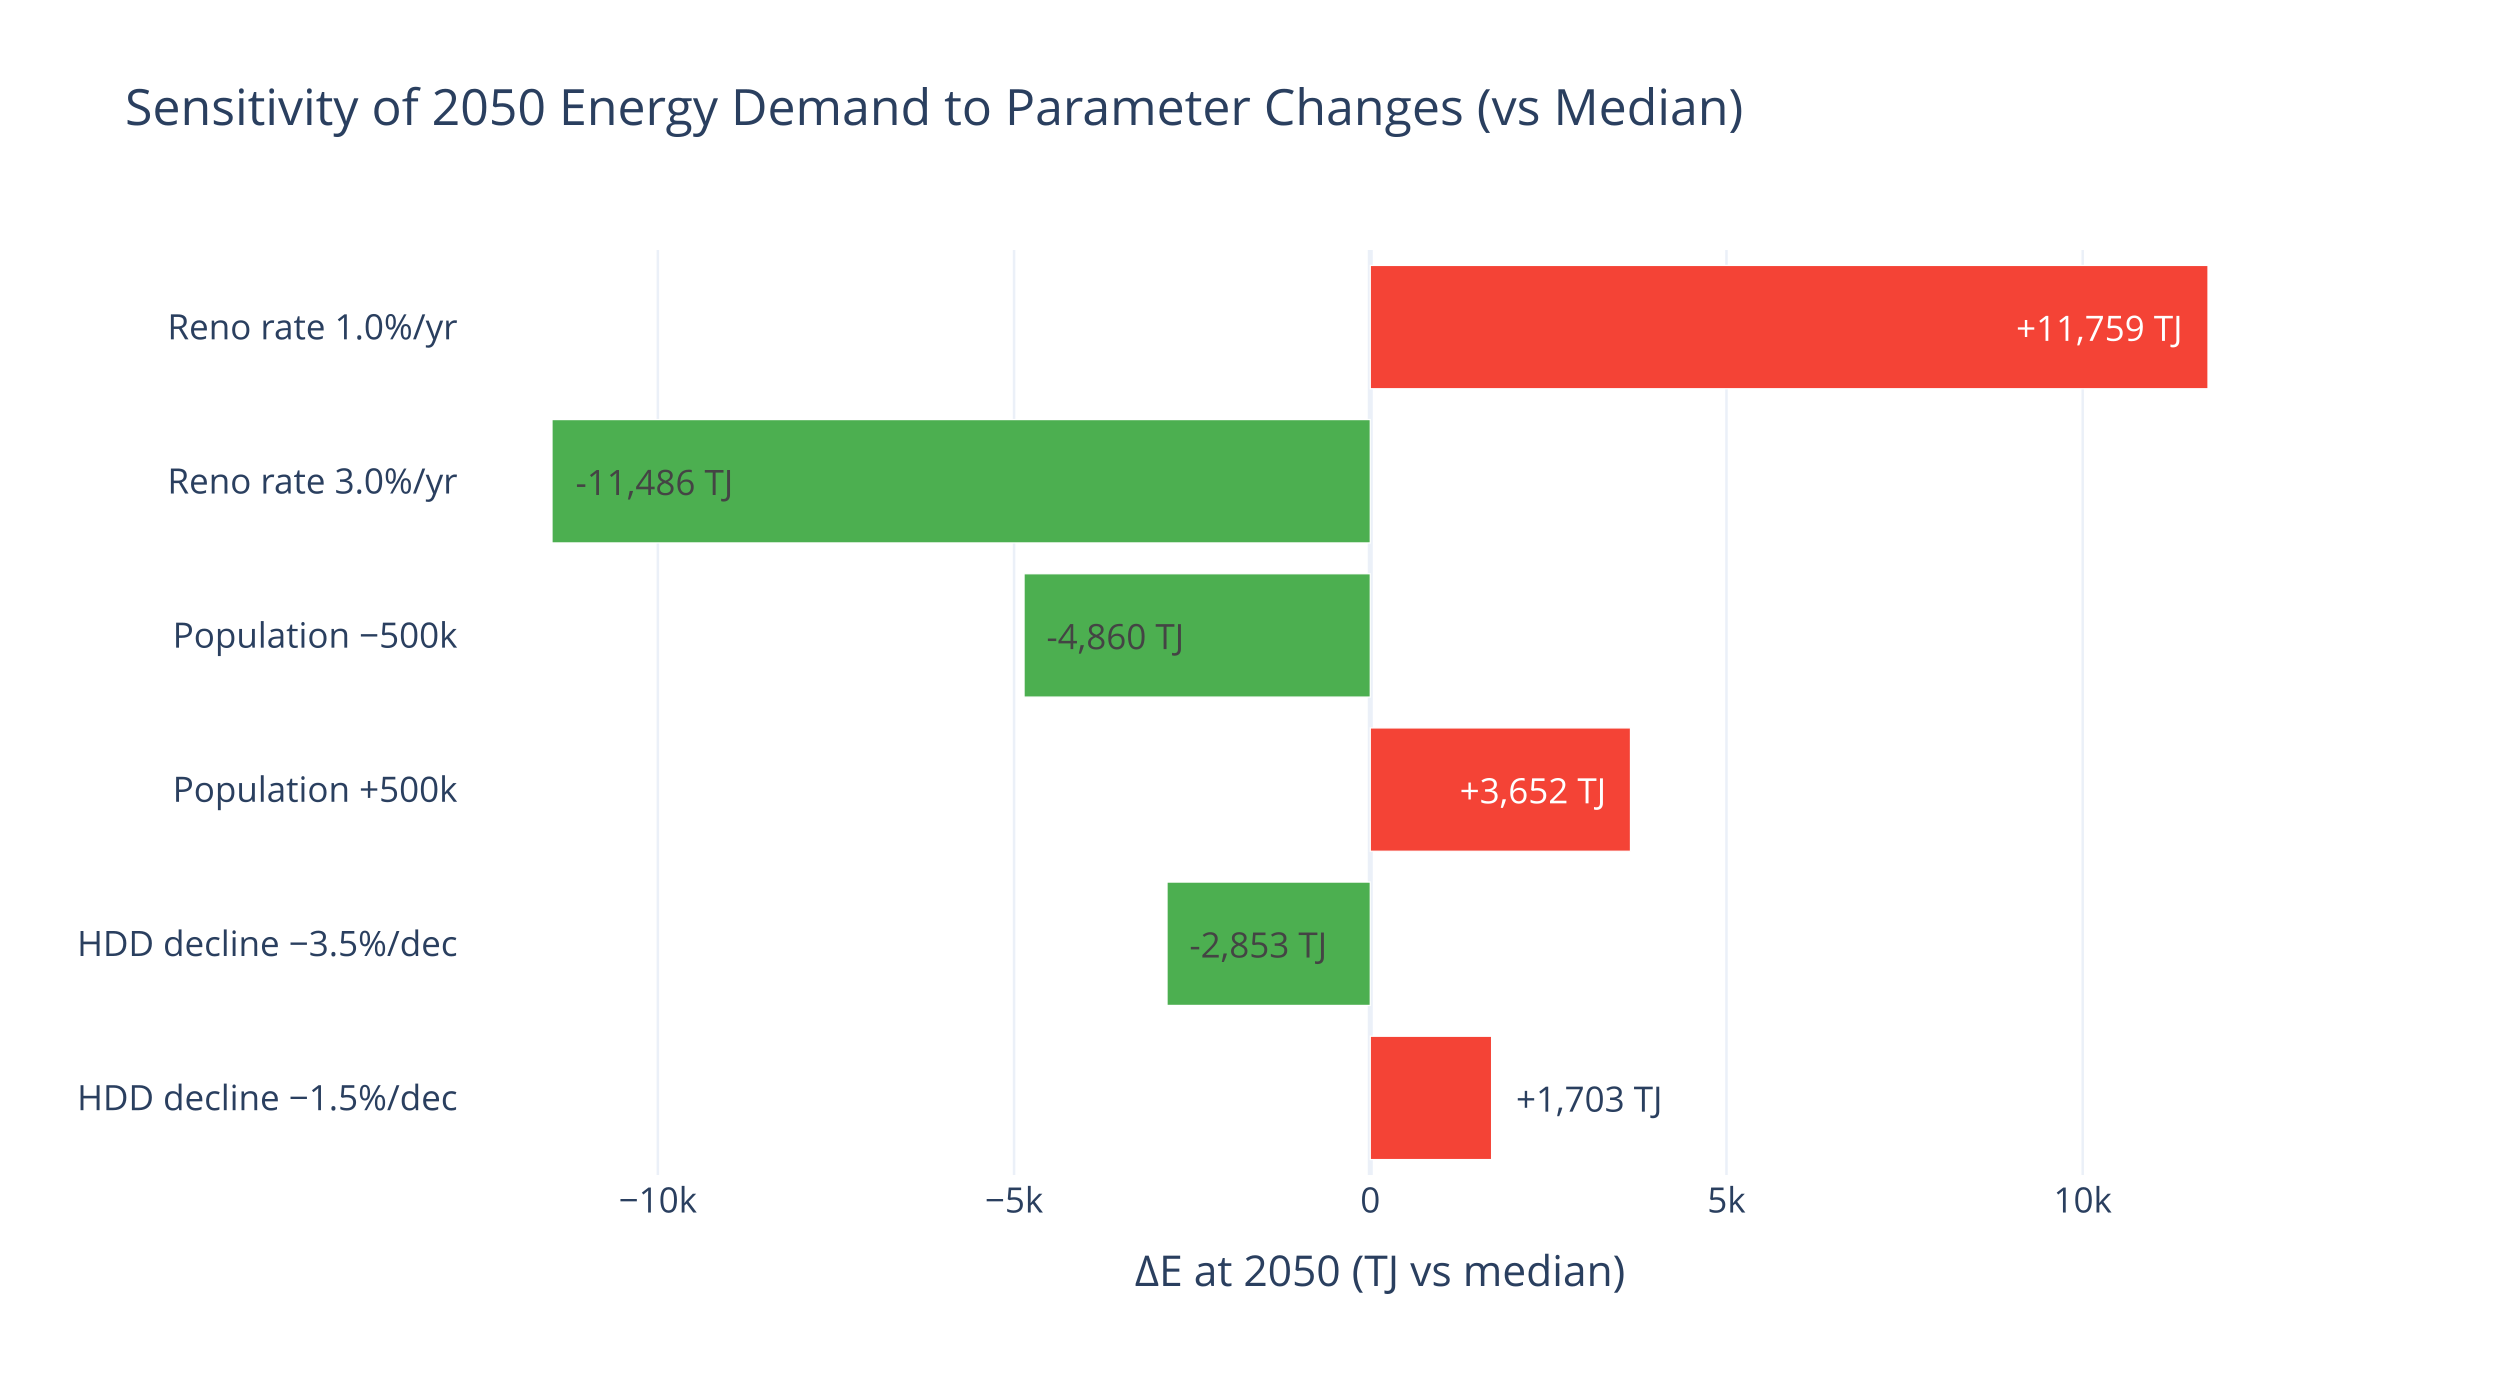
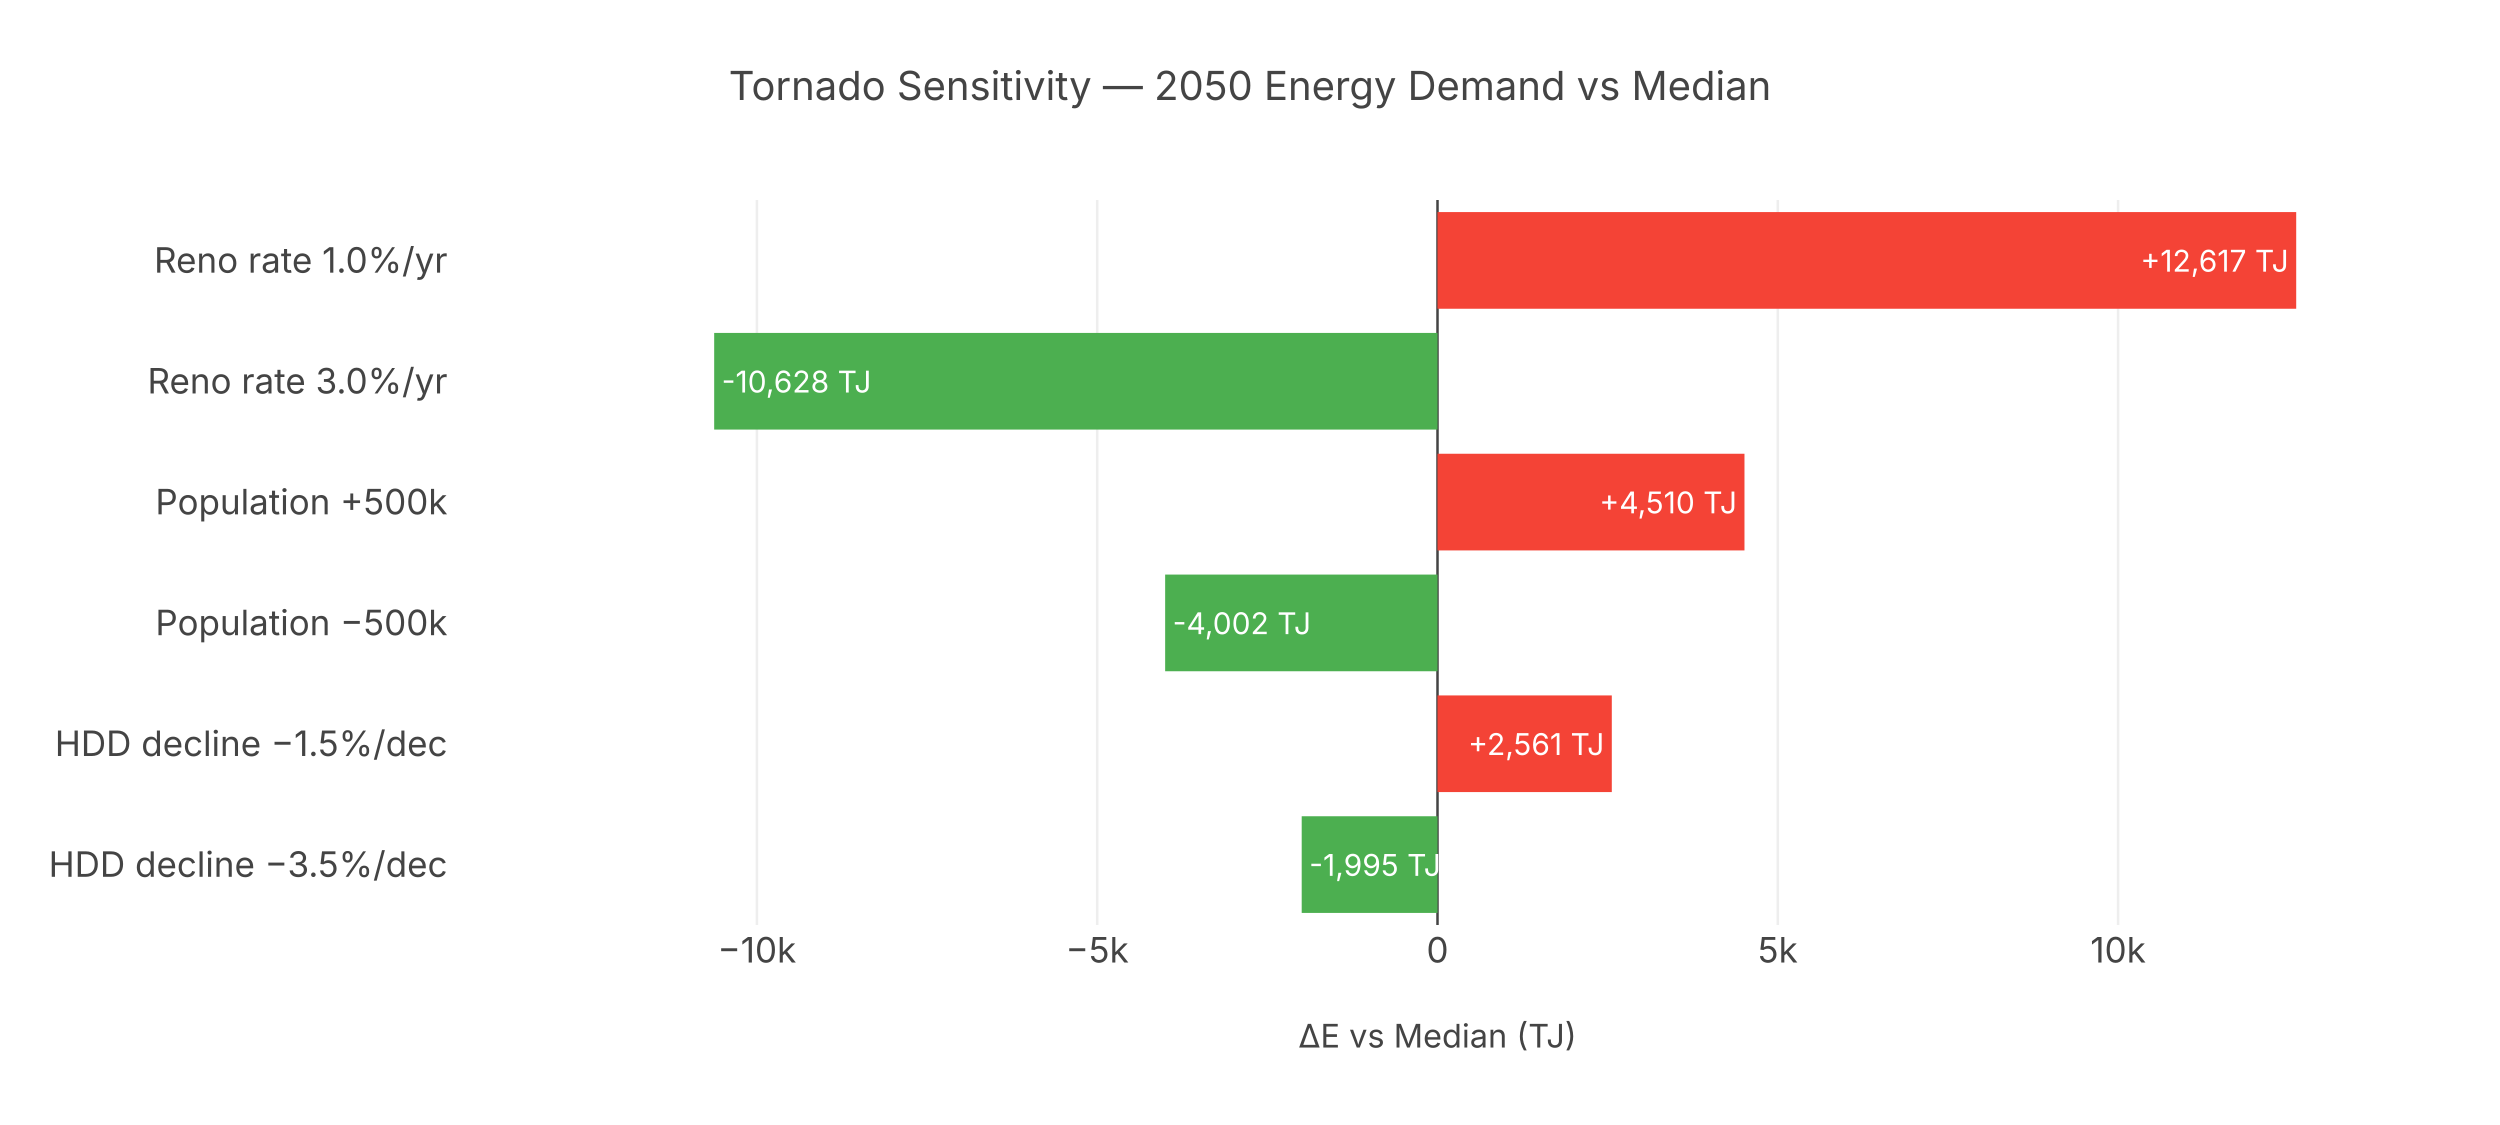
- <svg xmlns="http://www.w3.org/2000/svg" class="main-svg" width="1000" height="550" style="" viewBox="0 0 1000 550">
-   <rect x="0" y="0" width="1000" height="550" style="fill: rgb(255, 255, 255); fill-opacity: 1;" />
-   <defs id="defs-6c5212">
+ <svg xmlns="http://www.w3.org/2000/svg" class="main-svg" width="1000" height="450" style="" viewBox="0 0 1000 450">
+   <rect x="0" y="0" width="1000" height="450" style="fill: rgb(255, 255, 255); fill-opacity: 1;" />
+   <defs id="defs-5eb205">
    <g class="clips">
-       <clipPath id="clip6c5212xyplot" class="plotclip">
-         <rect width="736" height="370" />
+       <clipPath id="clip5eb205xyplot" class="plotclip">
+         <rect width="790" height="290" />
      </clipPath>
-       <clipPath class="axesclip" id="clip6c5212x">
-         <rect x="184" y="0" width="736" height="550" />
+       <clipPath class="axesclip" id="clip5eb205x">
+         <rect x="180" y="0" width="790" height="450" />
      </clipPath>
-       <clipPath class="axesclip" id="clip6c5212y">
-         <rect x="0" y="100" width="1000" height="370" />
+       <clipPath class="axesclip" id="clip5eb205y">
+         <rect x="0" y="80" width="1000" height="290" />
      </clipPath>
-       <clipPath class="axesclip" id="clip6c5212xy">
-         <rect x="184" y="100" width="736" height="370" />
+       <clipPath class="axesclip" id="clip5eb205xy">
+         <rect x="180" y="80" width="790" height="290" />
      </clipPath>
    </g>
    <g class="gradients" />
    <g class="patterns" />
  </defs>
  <g class="bglayer" />
  <g class="layer-below">
    <g class="imagelayer" />
    <g class="shapelayer" />
  </g>
  <g class="cartesianlayer">
    <g class="subplot xy">
      <g class="layer-subplot">
        <g class="shapelayer" />
        <g class="imagelayer" />
      </g>
      <g class="minor-gridlayer">
        <g class="x" />
        <g class="y" />
      </g>
      <g class="gridlayer">
        <g class="x">
-           <path class="xgrid crisp" transform="translate(263.14,0)" d="M0,100v370" style="stroke: rgb(235, 240, 248); stroke-opacity: 1; stroke-width: 1px;" />
-           <path class="xgrid crisp" transform="translate(405.63,0)" d="M0,100v370" style="stroke: rgb(235, 240, 248); stroke-opacity: 1; stroke-width: 1px;" />
-           <path class="xgrid crisp" transform="translate(690.59,0)" d="M0,100v370" style="stroke: rgb(235, 240, 248); stroke-opacity: 1; stroke-width: 1px;" />
-           <path class="xgrid crisp" transform="translate(833.08,0)" d="M0,100v370" style="stroke: rgb(235, 240, 248); stroke-opacity: 1; stroke-width: 1px;" />
+           <path class="xgrid crisp" transform="translate(302.76,0)" d="M0,80v290" style="stroke: rgb(238, 238, 238); stroke-opacity: 1; stroke-width: 1px;" />
+           <path class="xgrid crisp" transform="translate(438.88,0)" d="M0,80v290" style="stroke: rgb(238, 238, 238); stroke-opacity: 1; stroke-width: 1px;" />
+           <path class="xgrid crisp" transform="translate(711.12,0)" d="M0,80v290" style="stroke: rgb(238, 238, 238); stroke-opacity: 1; stroke-width: 1px;" />
+           <path class="xgrid crisp" transform="translate(847.24,0)" d="M0,80v290" style="stroke: rgb(238, 238, 238); stroke-opacity: 1; stroke-width: 1px;" />
        </g>
        <g class="y" />
      </g>
      <g class="zerolinelayer">
-         <path class="xzl zl crisp" transform="translate(548.11,0)" d="M0,100v370" style="stroke: rgb(235, 240, 248); stroke-opacity: 1; stroke-width: 2px;" />
+         <path class="xzl zl crisp" transform="translate(575,0)" d="M0,80v290" style="stroke: rgb(68, 68, 68); stroke-opacity: 1; stroke-width: 1px;" />
      </g>
      <g class="layer-between">
        <g class="shapelayer" />
        <g class="imagelayer" />
      </g>
      <path class="xlines-below" />
      <path class="ylines-below" />
      <g class="overlines-below" />
      <g class="xaxislayer-below" />
      <g class="yaxislayer-below" />
      <g class="overaxes-below" />
      <g class="overplot">
-         <g class="xy" transform="translate(184,100)" clip-path="url(#clip6c5212xyplot)">
+         <g class="xy" transform="translate(180,80)" clip-path="url(#clip5eb205xyplot)">
          <g class="barlayer mlayer">
            <g class="trace bars" style="opacity: 1;">
              <g class="points">
                <g class="point">
-                   <path d="M364.11,6.17V55.5H699.2V6.17Z" style="vector-effect: none; opacity: 1; stroke-width: 0.5px; fill: rgb(244, 67, 54); fill-opacity: 1; stroke: rgb(255, 255, 255); stroke-opacity: 1;" />
-                   <text class="bartext bartext-inside" text-anchor="middle" data-notex="1" x="0" y="0" style="font-family: 'Open Sans', verdana, arial, sans-serif; font-size: 14px; fill: rgb(255, 255, 255); fill-opacity: 1; white-space: pre;" transform="translate(655.7156,36.335)">+11,759 TJ</text>
+                   <path d="M395,4.83V43.5H738.48V4.83Z" style="vector-effect: none; opacity: 1; stroke-width: 0px; fill: rgb(244, 67, 54); fill-opacity: 1;" />
+                   <text class="bartext bartext-inside" text-anchor="middle" data-notex="1" x="0" y="0" style="font-family: Inter, Helvetica, Arial, sans-serif; font-size: 12px; fill: rgb(255, 255, 255); fill-opacity: 1; white-space: pre;" transform="translate(705.8316,28.665)">+12,617 TJ</text>
                </g>
                <g class="point">
-                   <path d="M364.11,67.83V117.17H36.8V67.83Z" style="vector-effect: none; opacity: 1; stroke-width: 0.5px; fill: rgb(76, 175, 80); fill-opacity: 1; stroke: rgb(255, 255, 255); stroke-opacity: 1;" />
-                   <text class="bartext bartext-inside" text-anchor="middle" data-notex="1" x="0" y="0" style="font-family: 'Open Sans', verdana, arial, sans-serif; font-size: 14px; fill: rgb(68, 68, 68); fill-opacity: 1; white-space: pre;" transform="translate(77.7375,98)">-11,486 TJ</text>
+                   <path d="M395,53.17V91.83H105.67V53.17Z" style="vector-effect: none; opacity: 1; stroke-width: 0px; fill: rgb(76, 175, 80); fill-opacity: 1;" />
+                   <text class="bartext bartext-inside" text-anchor="middle" data-notex="1" x="0" y="0" style="font-family: Inter, Helvetica, Arial, sans-serif; font-size: 12px; fill: rgb(255, 255, 255); fill-opacity: 1; white-space: pre;" transform="translate(138.6153,77)">-10,628 TJ</text>
                </g>
                <g class="point">
-                   <path d="M364.11,129.5V178.83H225.62V129.5Z" style="vector-effect: none; opacity: 1; stroke-width: 0.5px; fill: rgb(76, 175, 80); fill-opacity: 1; stroke: rgb(255, 255, 255); stroke-opacity: 1;" />
-                   <text class="bartext bartext-inside" text-anchor="middle" data-notex="1" x="0" y="0" style="font-family: 'Open Sans', verdana, arial, sans-serif; font-size: 14px; fill: rgb(68, 68, 68); fill-opacity: 1; white-space: pre;" transform="translate(262.1044,159.665)">-4,860 TJ</text>
+                   <path d="M395,101.5V140.17H517.79V101.5Z" style="vector-effect: none; opacity: 1; stroke-width: 0px; fill: rgb(244, 67, 54); fill-opacity: 1;" />
+                   <text class="bartext bartext-inside" text-anchor="middle" data-notex="1" x="0" y="0" style="font-family: Inter, Helvetica, Arial, sans-serif; font-size: 12px; fill: rgb(255, 255, 255); fill-opacity: 1; white-space: pre;" transform="translate(487.2744,125.335)">+4,510 TJ</text>
                </g>
                <g class="point">
-                   <path d="M364.11,191.17V240.5H468.19V191.17Z" style="vector-effect: none; opacity: 1; stroke-width: 0.5px; fill: rgb(244, 67, 54); fill-opacity: 1; stroke: rgb(255, 255, 255); stroke-opacity: 1;" />
-                   <text class="bartext bartext-inside" text-anchor="middle" data-notex="1" x="0" y="0" style="font-family: 'Open Sans', verdana, arial, sans-serif; font-size: 14px; fill: rgb(255, 255, 255); fill-opacity: 1; white-space: pre;" transform="translate(429.1509,221.335)">+3,652 TJ</text>
+                   <path d="M395,149.83V188.5H286.06V149.83Z" style="vector-effect: none; opacity: 1; stroke-width: 0px; fill: rgb(76, 175, 80); fill-opacity: 1;" />
+                   <text class="bartext bartext-inside" text-anchor="middle" data-notex="1" x="0" y="0" style="font-family: Inter, Helvetica, Arial, sans-serif; font-size: 12px; fill: rgb(255, 255, 255); fill-opacity: 1; white-space: pre;" transform="translate(316.7397,173.665)">-4,002 TJ</text>
                </g>
                <g class="point">
-                   <path d="M364.11,252.83V302.17H282.81V252.83Z" style="vector-effect: none; opacity: 1; stroke-width: 0.5px; fill: rgb(76, 175, 80); fill-opacity: 1; stroke: rgb(255, 255, 255); stroke-opacity: 1;" />
-                   <text class="bartext bartext-inside" text-anchor="middle" data-notex="1" x="0" y="0" style="font-family: 'Open Sans', verdana, arial, sans-serif; font-size: 14px; fill: rgb(68, 68, 68); fill-opacity: 1; white-space: pre;" transform="translate(319.2944,283)">-2,853 TJ</text>
+                   <path d="M395,198.17V236.83H464.72V198.17Z" style="vector-effect: none; opacity: 1; stroke-width: 0px; fill: rgb(244, 67, 54); fill-opacity: 1;" />
+                   <text class="bartext bartext-inside" text-anchor="middle" data-notex="1" x="0" y="0" style="font-family: Inter, Helvetica, Arial, sans-serif; font-size: 12px; fill: rgb(255, 255, 255); fill-opacity: 1; white-space: pre;" transform="translate(434.4856,222)">+2,561 TJ</text>
                </g>
                <g class="point">
-                   <path d="M364.11,314.5V363.83H412.64V314.5Z" style="vector-effect: none; opacity: 1; stroke-width: 0.5px; fill: rgb(244, 67, 54); fill-opacity: 1; stroke: rgb(255, 255, 255); stroke-opacity: 1;" />
-                   <text class="bartext bartext-outside" text-anchor="middle" data-notex="1" x="0" y="0" style="font-family: 'Open Sans', verdana, arial, sans-serif; font-size: 14px; fill: rgb(42, 63, 95); fill-opacity: 1; white-space: pre;" transform="translate(451.6791,344.665)">+1,703 TJ</text>
+                   <path d="M395,246.5V285.17H340.68V246.5Z" style="vector-effect: none; opacity: 1; stroke-width: 0px; fill: rgb(76, 175, 80); fill-opacity: 1;" />
+                   <text class="bartext bartext-inside" text-anchor="middle" data-notex="1" x="0" y="0" style="font-family: Inter, Helvetica, Arial, sans-serif; font-size: 12px; fill: rgb(255, 255, 255); fill-opacity: 1; white-space: pre;" transform="translate(370.0159,270.335)">-1,995 TJ</text>
                </g>
              </g>
            </g>
          </g>
        </g>
      </g>
      <g class="zerolinelayer-above" />
      <path class="xlines-above crisp" d="M0,0" style="fill: none;" />
      <path class="ylines-above crisp" d="M0,0" style="fill: none;" />
      <g class="overlines-above" />
      <g class="xaxislayer-above">
        <g class="xtick">
-           <text text-anchor="middle" x="0" y="485" transform="translate(263.14,0)" style="font-family: 'Open Sans', verdana, arial, sans-serif; font-size: 14px; fill: rgb(42, 63, 95); fill-opacity: 1; white-space: pre;">−10k</text>
+           <text text-anchor="middle" x="0" y="385" transform="translate(302.76,0)" style="font-family: Inter, Helvetica, Arial, sans-serif; font-size: 14px; fill: rgb(68, 68, 68); fill-opacity: 1; white-space: pre;">−10k</text>
        </g>
        <g class="xtick">
-           <text text-anchor="middle" x="0" y="485" style="font-family: 'Open Sans', verdana, arial, sans-serif; font-size: 14px; fill: rgb(42, 63, 95); fill-opacity: 1; white-space: pre;" transform="translate(405.63,0)">−5k</text>
+           <text text-anchor="middle" x="0" y="385" style="font-family: Inter, Helvetica, Arial, sans-serif; font-size: 14px; fill: rgb(68, 68, 68); fill-opacity: 1; white-space: pre;" transform="translate(438.88,0)">−5k</text>
        </g>
        <g class="xtick">
-           <text text-anchor="middle" x="0" y="485" style="font-family: 'Open Sans', verdana, arial, sans-serif; font-size: 14px; fill: rgb(42, 63, 95); fill-opacity: 1; white-space: pre;" transform="translate(548.11,0)">0</text>
+           <text text-anchor="middle" x="0" y="385" style="font-family: Inter, Helvetica, Arial, sans-serif; font-size: 14px; fill: rgb(68, 68, 68); fill-opacity: 1; white-space: pre;" transform="translate(575,0)">0</text>
        </g>
        <g class="xtick">
-           <text text-anchor="middle" x="0" y="485" style="font-family: 'Open Sans', verdana, arial, sans-serif; font-size: 14px; fill: rgb(42, 63, 95); fill-opacity: 1; white-space: pre;" transform="translate(690.59,0)">5k</text>
+           <text text-anchor="middle" x="0" y="385" style="font-family: Inter, Helvetica, Arial, sans-serif; font-size: 14px; fill: rgb(68, 68, 68); fill-opacity: 1; white-space: pre;" transform="translate(711.12,0)">5k</text>
        </g>
        <g class="xtick">
-           <text text-anchor="middle" x="0" y="485" style="font-family: 'Open Sans', verdana, arial, sans-serif; font-size: 14px; fill: rgb(42, 63, 95); fill-opacity: 1; white-space: pre;" transform="translate(833.08,0)">10k</text>
+           <text text-anchor="middle" x="0" y="385" style="font-family: Inter, Helvetica, Arial, sans-serif; font-size: 14px; fill: rgb(68, 68, 68); fill-opacity: 1; white-space: pre;" transform="translate(847.24,0)">10k</text>
        </g>
      </g>
      <g class="yaxislayer-above">
        <g class="ytick">
-           <text text-anchor="end" x="183" y="4.9" transform="translate(0,439.17)" style="font-family: 'Open Sans', verdana, arial, sans-serif; font-size: 14px; fill: rgb(42, 63, 95); fill-opacity: 1; white-space: pre;">HDD decline −1.5%/dec</text>
+           <text text-anchor="end" x="179" y="4.9" transform="translate(0,345.83)" style="font-family: Inter, Helvetica, Arial, sans-serif; font-size: 14px; fill: rgb(68, 68, 68); fill-opacity: 1; white-space: pre;">HDD decline −3.5%/dec</text>
        </g>
        <g class="ytick">
-           <text text-anchor="end" x="183" y="4.9" transform="translate(0,377.5)" style="font-family: 'Open Sans', verdana, arial, sans-serif; font-size: 14px; fill: rgb(42, 63, 95); fill-opacity: 1; white-space: pre;">HDD decline −3.5%/dec</text>
+           <text text-anchor="end" x="179" y="4.9" transform="translate(0,297.5)" style="font-family: Inter, Helvetica, Arial, sans-serif; font-size: 14px; fill: rgb(68, 68, 68); fill-opacity: 1; white-space: pre;">HDD decline −1.5%/dec</text>
        </g>
        <g class="ytick">
-           <text text-anchor="end" x="183" y="4.9" transform="translate(0,315.83)" style="font-family: 'Open Sans', verdana, arial, sans-serif; font-size: 14px; fill: rgb(42, 63, 95); fill-opacity: 1; white-space: pre;">Population +500k</text>
+           <text text-anchor="end" x="179" y="4.9" transform="translate(0,249.17)" style="font-family: Inter, Helvetica, Arial, sans-serif; font-size: 14px; fill: rgb(68, 68, 68); fill-opacity: 1; white-space: pre;">Population −500k</text>
        </g>
        <g class="ytick">
-           <text text-anchor="end" x="183" y="4.9" transform="translate(0,254.17)" style="font-family: 'Open Sans', verdana, arial, sans-serif; font-size: 14px; fill: rgb(42, 63, 95); fill-opacity: 1; white-space: pre;">Population −500k</text>
+           <text text-anchor="end" x="179" y="4.9" transform="translate(0,200.83)" style="font-family: Inter, Helvetica, Arial, sans-serif; font-size: 14px; fill: rgb(68, 68, 68); fill-opacity: 1; white-space: pre;">Population +500k</text>
        </g>
        <g class="ytick">
-           <text text-anchor="end" x="183" y="4.9" transform="translate(0,192.5)" style="font-family: 'Open Sans', verdana, arial, sans-serif; font-size: 14px; fill: rgb(42, 63, 95); fill-opacity: 1; white-space: pre;">Reno rate 3.0%/yr</text>
+           <text text-anchor="end" x="179" y="4.9" transform="translate(0,152.5)" style="font-family: Inter, Helvetica, Arial, sans-serif; font-size: 14px; fill: rgb(68, 68, 68); fill-opacity: 1; white-space: pre;">Reno rate 3.0%/yr</text>
        </g>
        <g class="ytick">
-           <text text-anchor="end" x="183" y="4.9" transform="translate(0,130.83)" style="font-family: 'Open Sans', verdana, arial, sans-serif; font-size: 14px; fill: rgb(42, 63, 95); fill-opacity: 1; white-space: pre;">Reno rate 1.0%/yr</text>
+           <text text-anchor="end" x="179" y="4.9" transform="translate(0,104.17)" style="font-family: Inter, Helvetica, Arial, sans-serif; font-size: 14px; fill: rgb(68, 68, 68); fill-opacity: 1; white-space: pre;">Reno rate 1.0%/yr</text>
        </g>
      </g>
      <g class="overaxes-above" />
    </g>
  </g>
  <g class="polarlayer" />
  <g class="smithlayer" />
  <g class="ternarylayer" />
  <g class="geolayer" />
  <g class="funnelarealayer" />
  <g class="pielayer" />
  <g class="iciclelayer" />
  <g class="treemaplayer" />
  <g class="sunburstlayer" />
  <g class="glimages" />
-   <defs id="topdefs-6c5212">
+   <defs id="topdefs-5eb205">
    <g class="clips" />
  </defs>
  <g class="layer-above">
    <g class="imagelayer" />
    <g class="shapelayer" />
  </g>
  <g class="infolayer">
    <g class="g-gtitle">
-       <text class="gtitle" x="50" y="50" text-anchor="start" dy="0em" style="opacity: 1; font-family: 'Open Sans', verdana, arial, sans-serif; font-size: 20px; fill: rgb(42, 63, 95); fill-opacity: 1; white-space: pre;">Sensitivity of 2050 Energy Demand to Parameter Changes (vs Median)</text>
+       <text class="gtitle" x="500" y="40" text-anchor="middle" dy="0em" style="opacity: 1; font-family: Inter, Helvetica, Arial, sans-serif; font-size: 16px; fill: rgb(68, 68, 68); fill-opacity: 1; white-space: pre;">Tornado Sensitivity — 2050 Energy Demand vs Median</text>
    </g>
    <g class="g-xtitle">
-       <text class="xtitle" x="552" y="514.4" text-anchor="middle" style="opacity: 1; font-family: 'Open Sans', verdana, arial, sans-serif; font-size: 17px; fill: rgb(42, 63, 95); fill-opacity: 1; white-space: pre;">ΔE at 2050 (TJ vs median)</text>
+       <text class="xtitle" x="575" y="419" text-anchor="middle" style="opacity: 1; font-family: Inter, Helvetica, Arial, sans-serif; font-size: 13px; fill: rgb(68, 68, 68); fill-opacity: 1; white-space: pre;">ΔE vs Median (TJ)</text>
    </g>
    <g class="g-ytitle" />
  </g>
</svg>
